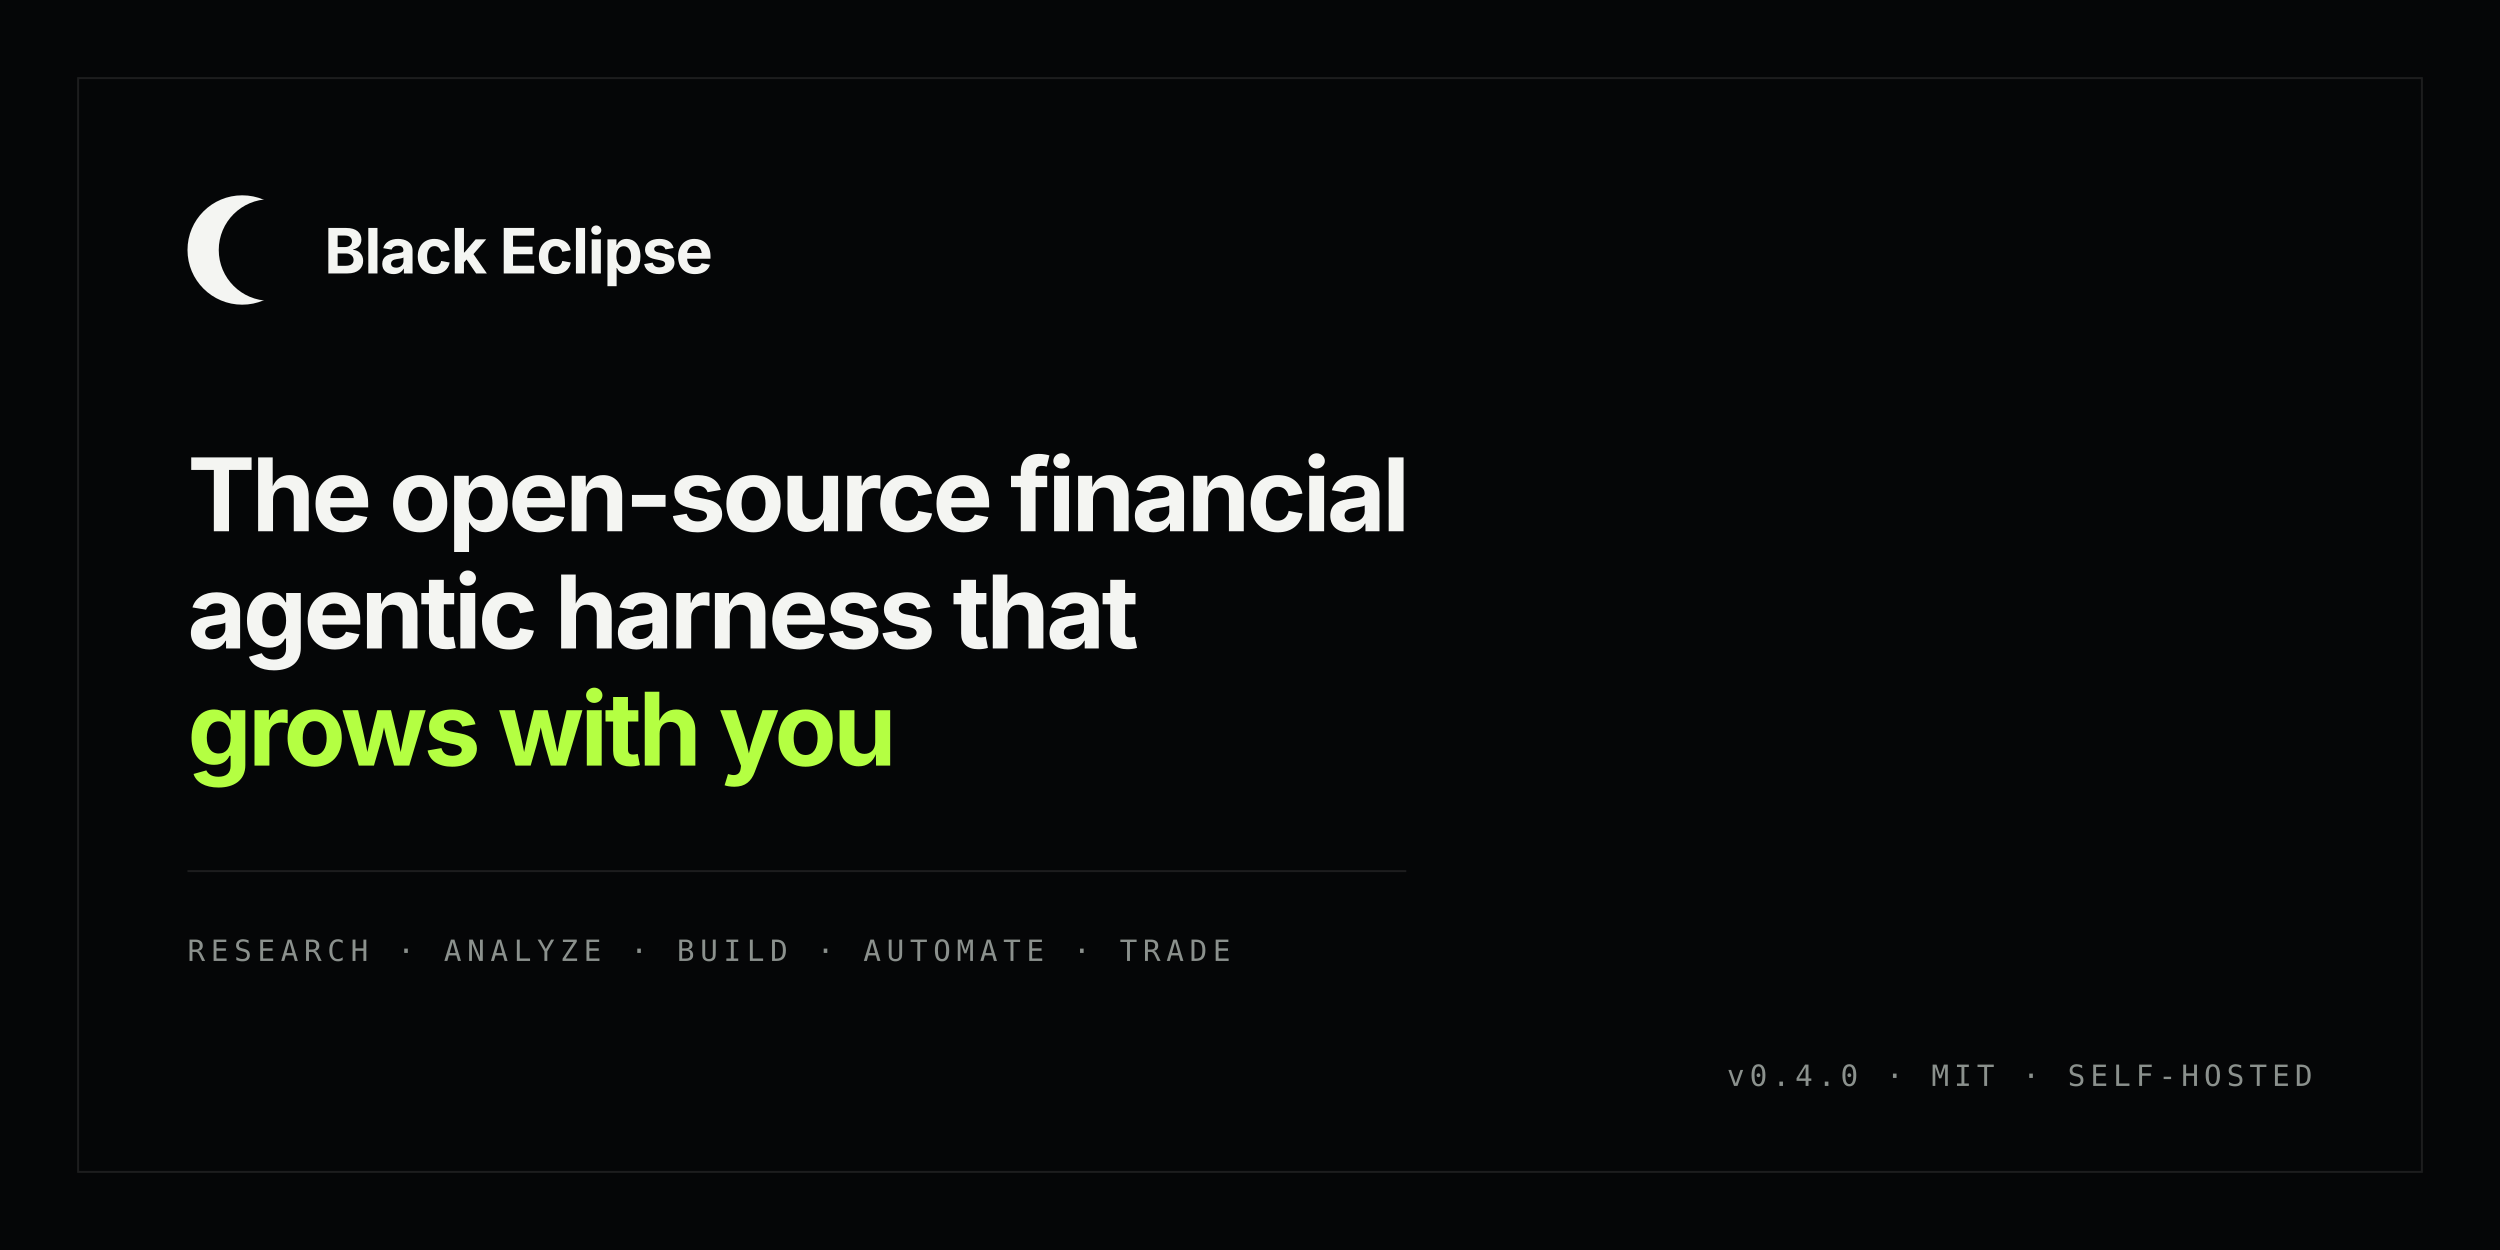
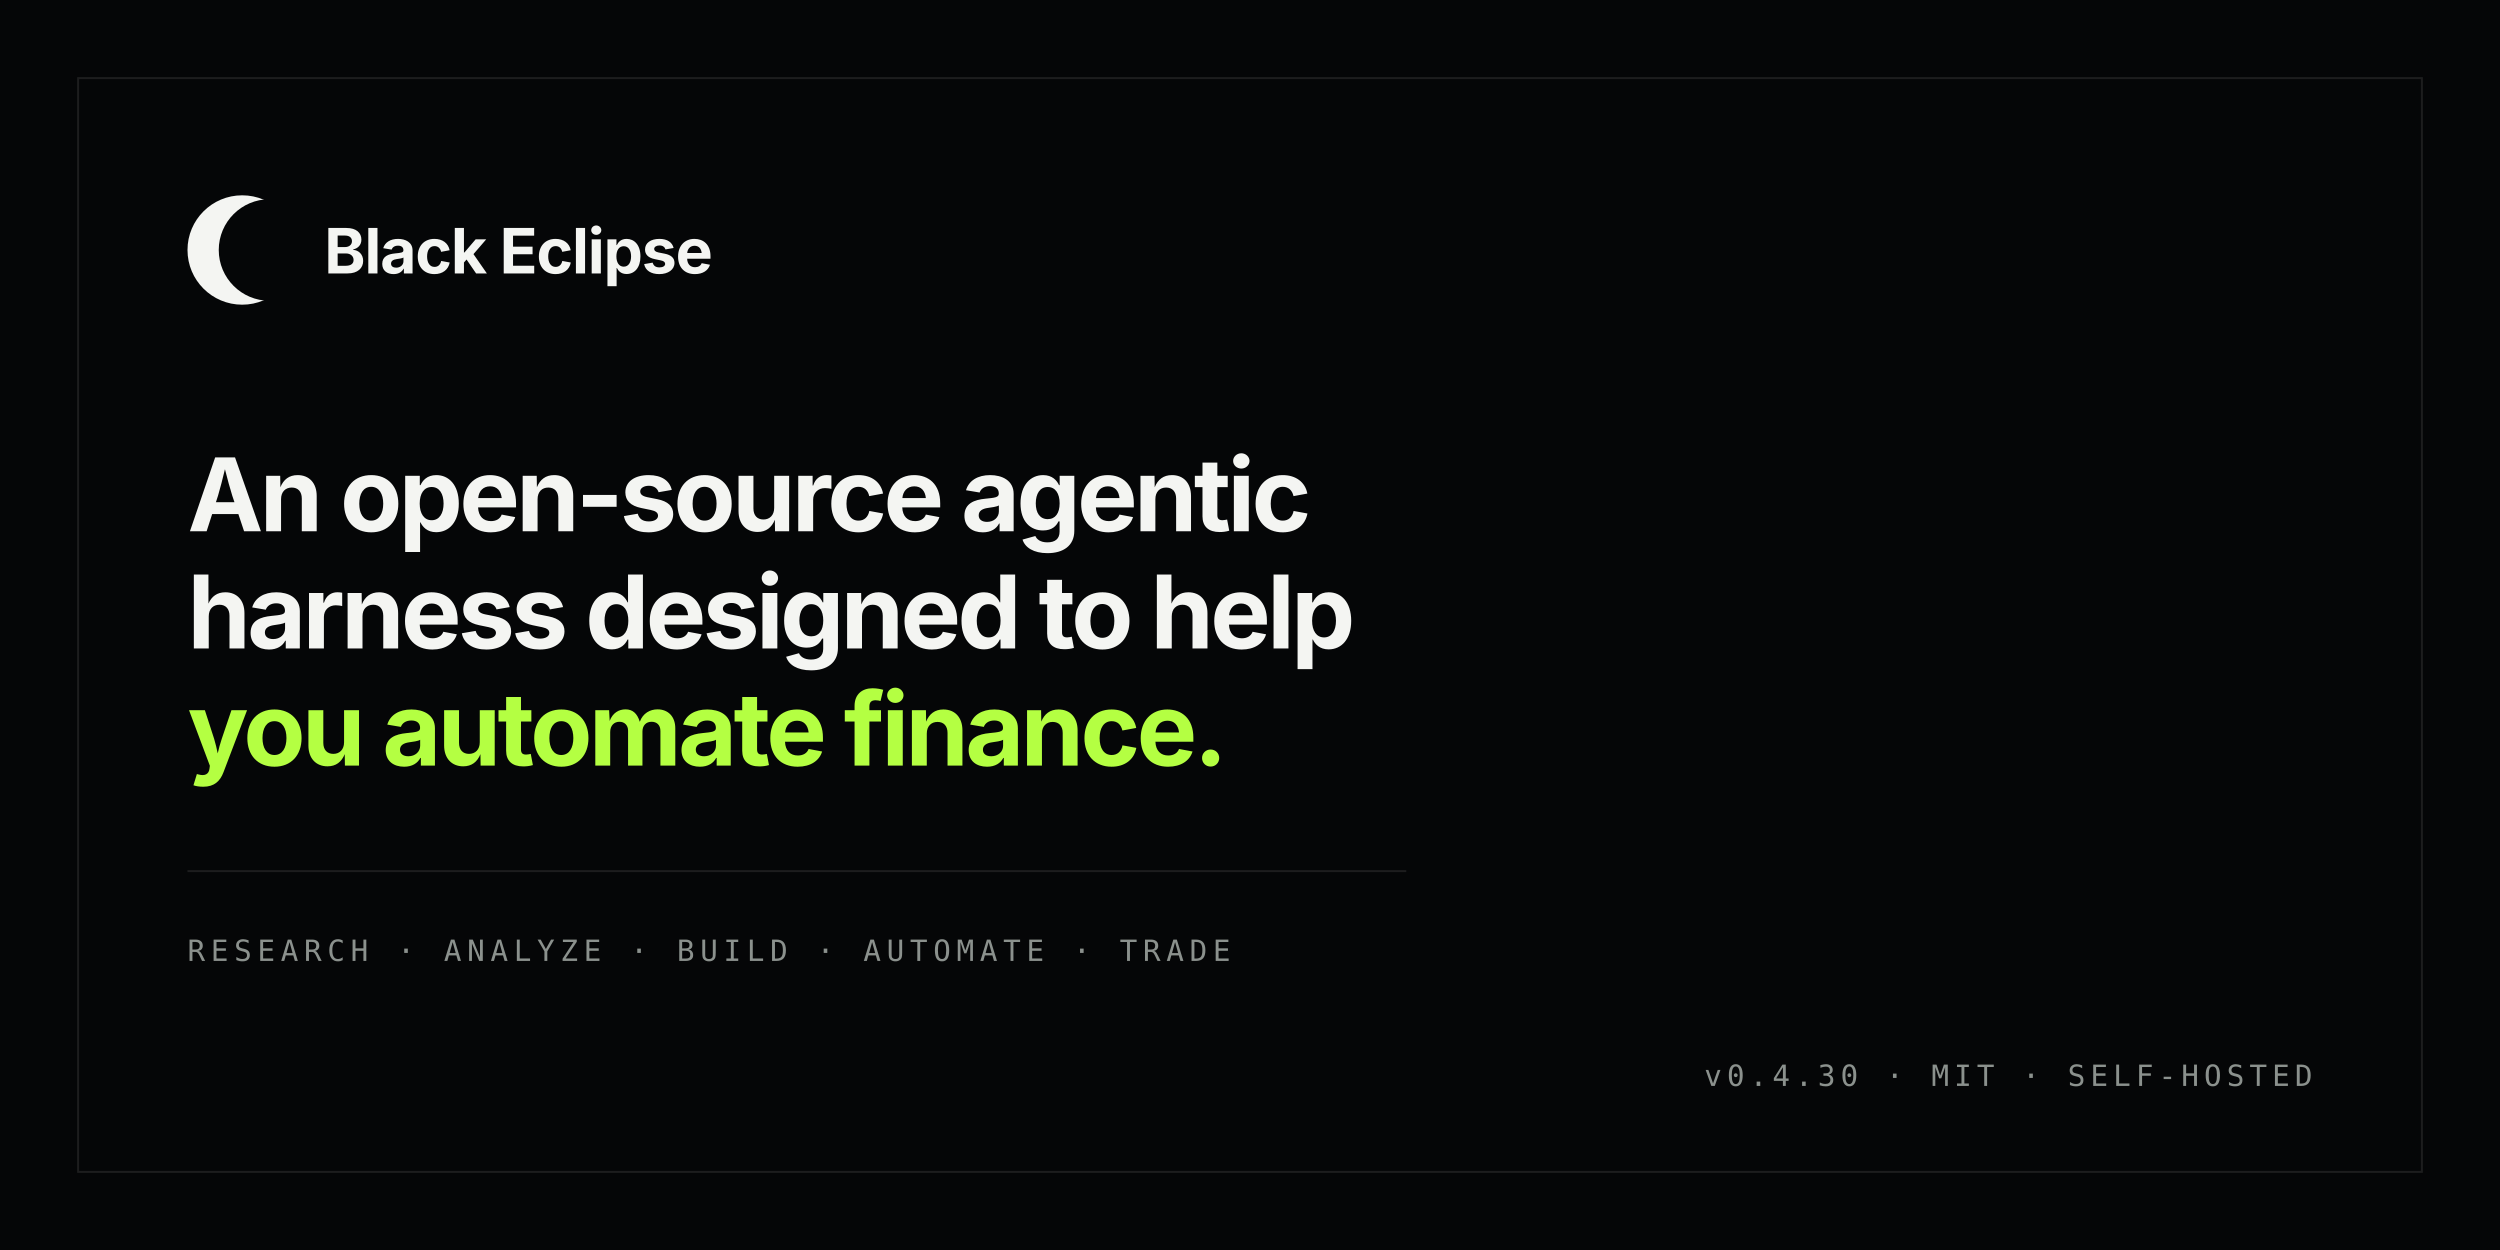
- <svg xmlns="http://www.w3.org/2000/svg" width="1280" height="640" viewBox="0 0 1280 640" role="img" aria-label="Black Eclipse — the open-source financial agentic harness that grows with you">
+ <svg xmlns="http://www.w3.org/2000/svg" width="1280" height="640" viewBox="0 0 1280 640" role="img" aria-label="Black Eclipse — an open-source agentic harness designed to help you automate finance">
  <rect width="1280" height="640" fill="#050607" />
  <rect x="40" y="40" width="1200" height="560" fill="none" stroke="#f4f5f2" stroke-opacity=".1" />
  <g transform="translate(96 100)">
    <circle cx="28" cy="28" r="28" fill="#f4f5f2" />
    <circle cx="42" cy="28" r="26" fill="#050607" />
  </g>
  <text x="166" y="140" font-family="Inter, 'Segoe UI', system-ui, sans-serif" font-size="32" font-weight="700" letter-spacing="-0.6" fill="#f4f5f2">Black Eclipse</text>
-   <text x="96" y="272" font-family="Inter, 'Segoe UI', system-ui, sans-serif" font-size="52" font-weight="700" letter-spacing="-1.8" fill="#f4f5f2">The open-source financial</text>
-   <text x="96" y="332" font-family="Inter, 'Segoe UI', system-ui, sans-serif" font-size="52" font-weight="700" letter-spacing="-1.8" fill="#f4f5f2">agentic harness that</text>
-   <text x="96" y="392" font-family="Inter, 'Segoe UI', system-ui, sans-serif" font-size="52" font-weight="700" letter-spacing="-1.8" fill="#b4ff42">grows with you</text>
+   <text x="96" y="272" font-family="Inter, 'Segoe UI', system-ui, sans-serif" font-size="52" font-weight="700" letter-spacing="-1.8" fill="#f4f5f2">An open-source agentic</text>
+   <text x="96" y="332" font-family="Inter, 'Segoe UI', system-ui, sans-serif" font-size="52" font-weight="700" letter-spacing="-1.8" fill="#f4f5f2">harness designed to help</text>
+   <text x="96" y="392" font-family="Inter, 'Segoe UI', system-ui, sans-serif" font-size="52" font-weight="700" letter-spacing="-1.8" fill="#b4ff42">you automate finance.</text>
  <line x1="96" y1="446" x2="720" y2="446" stroke="#f4f5f2" stroke-opacity=".1" />
  <text x="96" y="492" font-family="'JetBrains Mono', ui-monospace, Consolas, monospace" font-size="15" letter-spacing="2.9" fill="#8b918d">RESEARCH · ANALYZE · BUILD · AUTOMATE · TRADE</text>
-   <text x="1184" y="556" text-anchor="end" font-family="'JetBrains Mono', ui-monospace, Consolas, monospace" font-size="15" letter-spacing="2.6" fill="#8b918d">v0.4.0 · MIT · SELF-HOSTED</text>
+   <text x="1184" y="556" text-anchor="end" font-family="'JetBrains Mono', ui-monospace, Consolas, monospace" font-size="15" letter-spacing="2.6" fill="#8b918d">v0.4.30 · MIT · SELF-HOSTED</text>
</svg>
